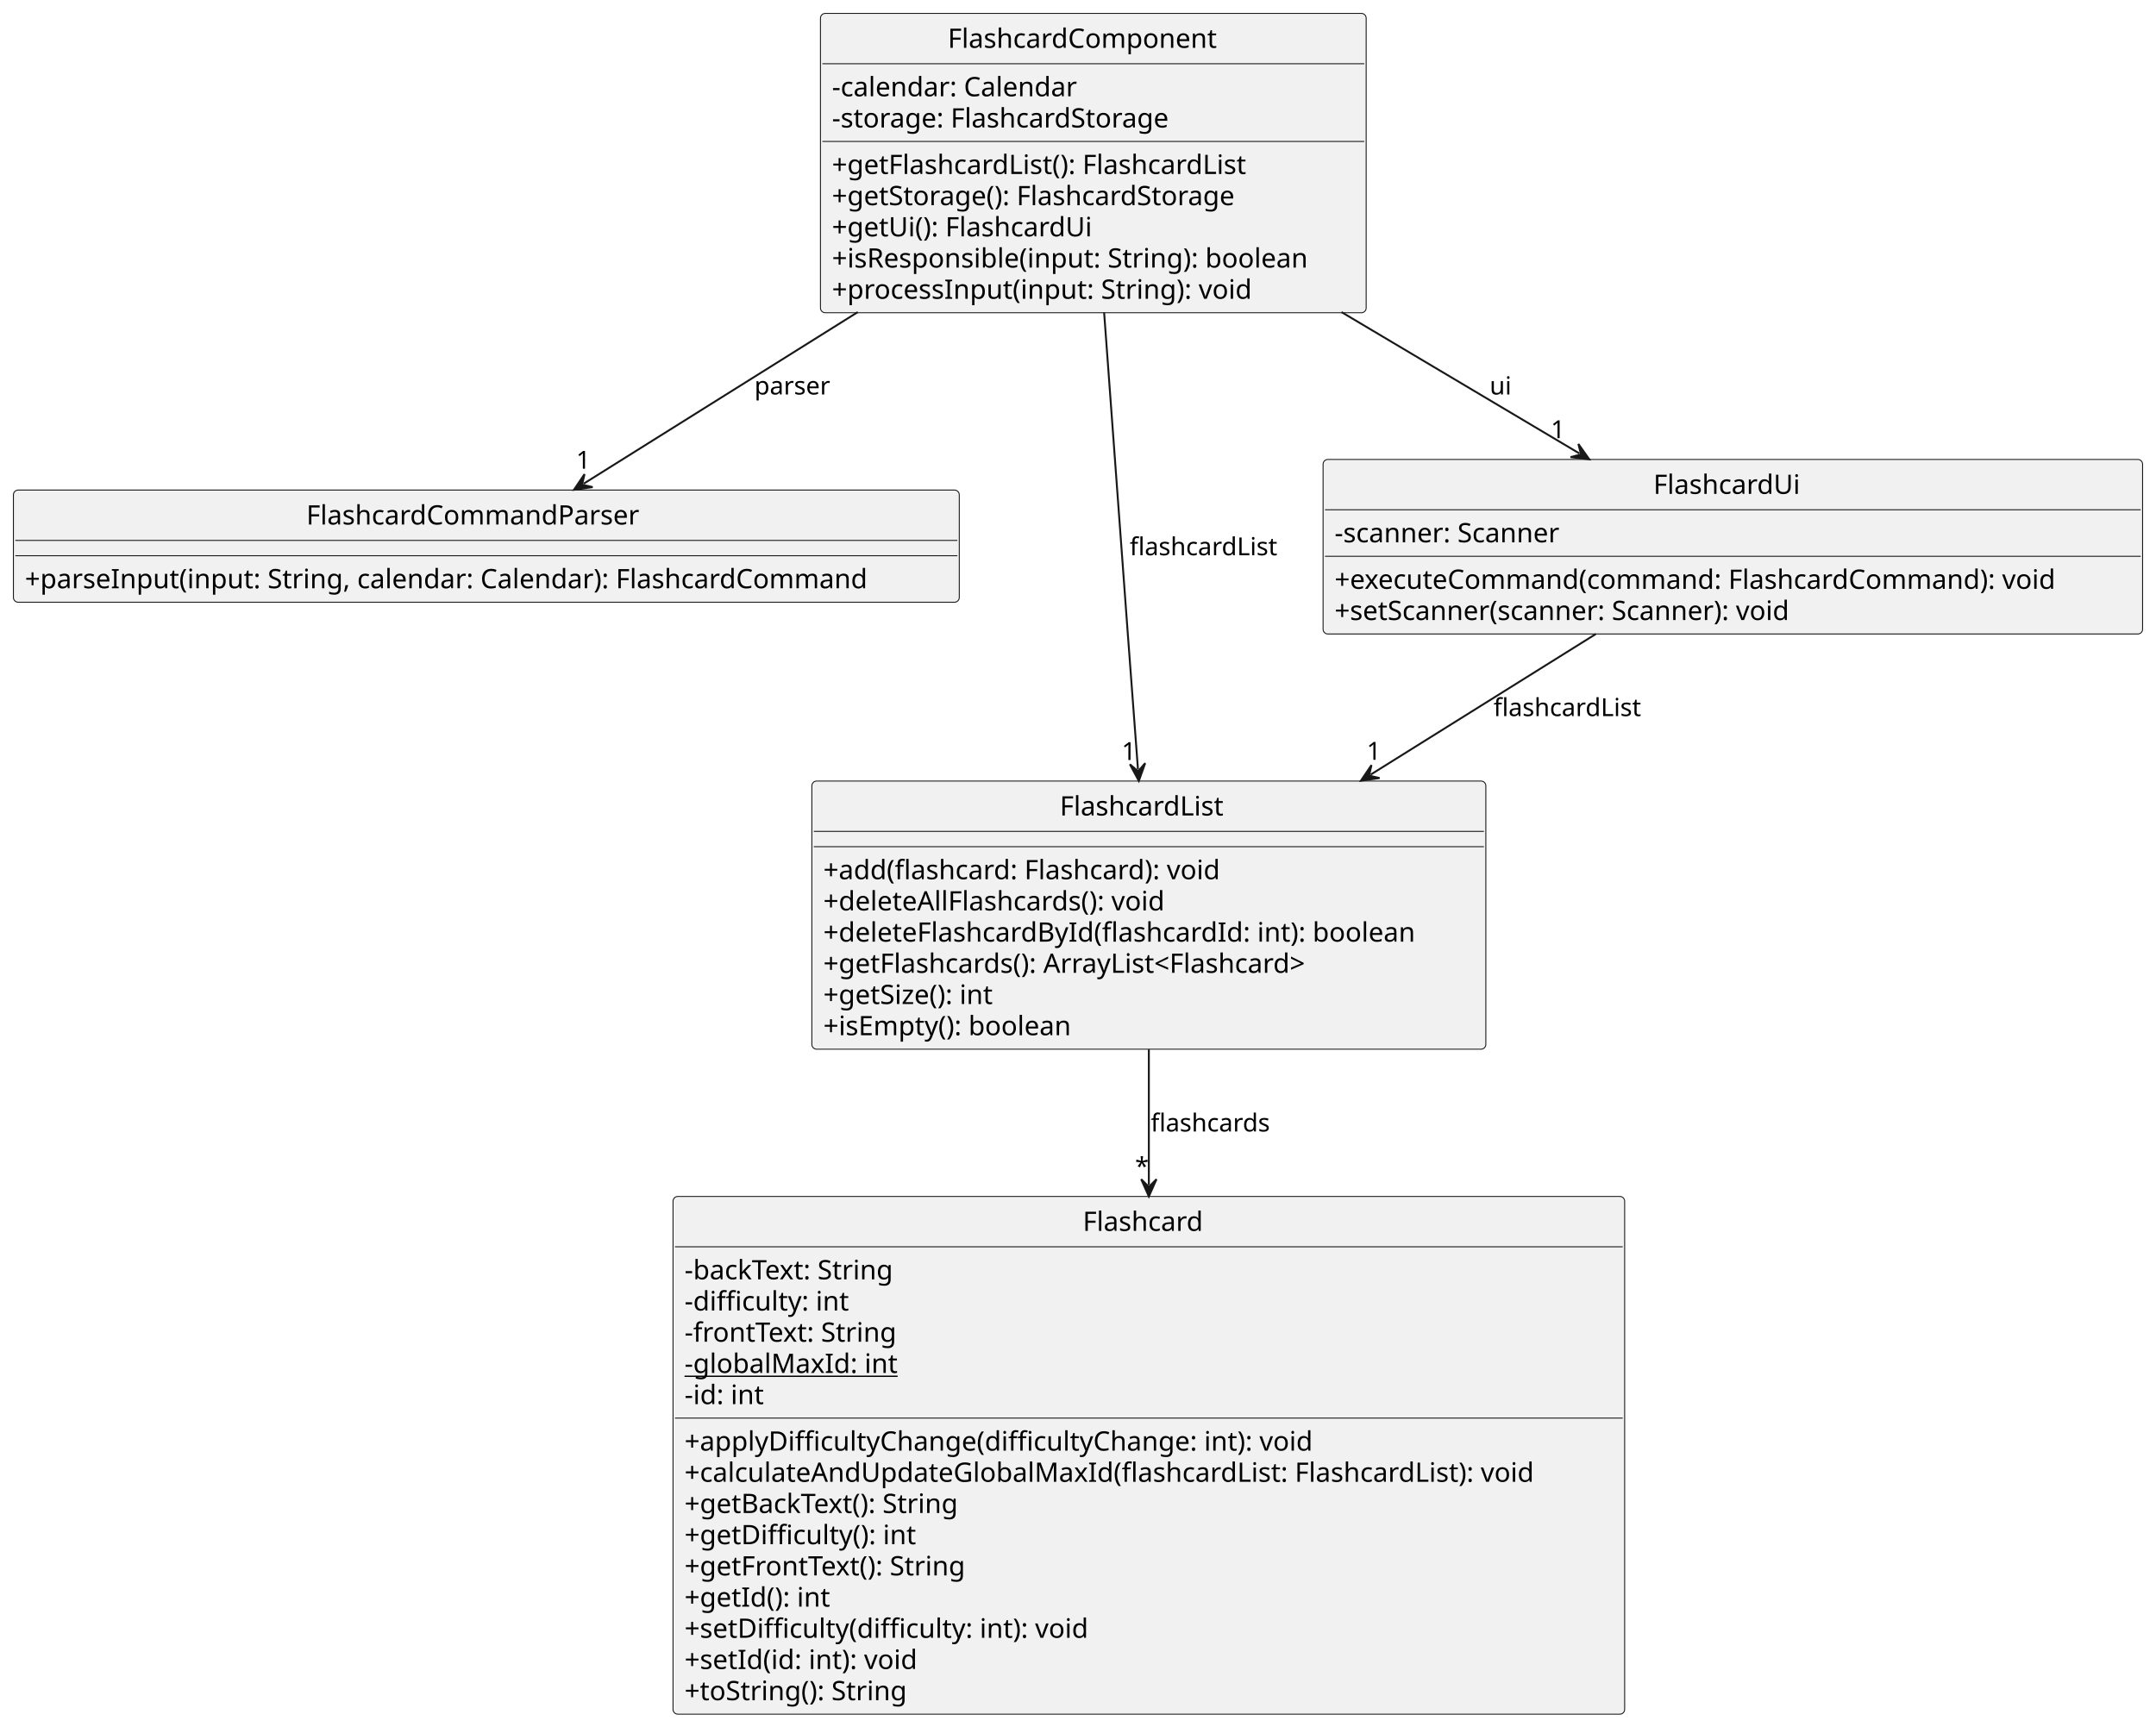
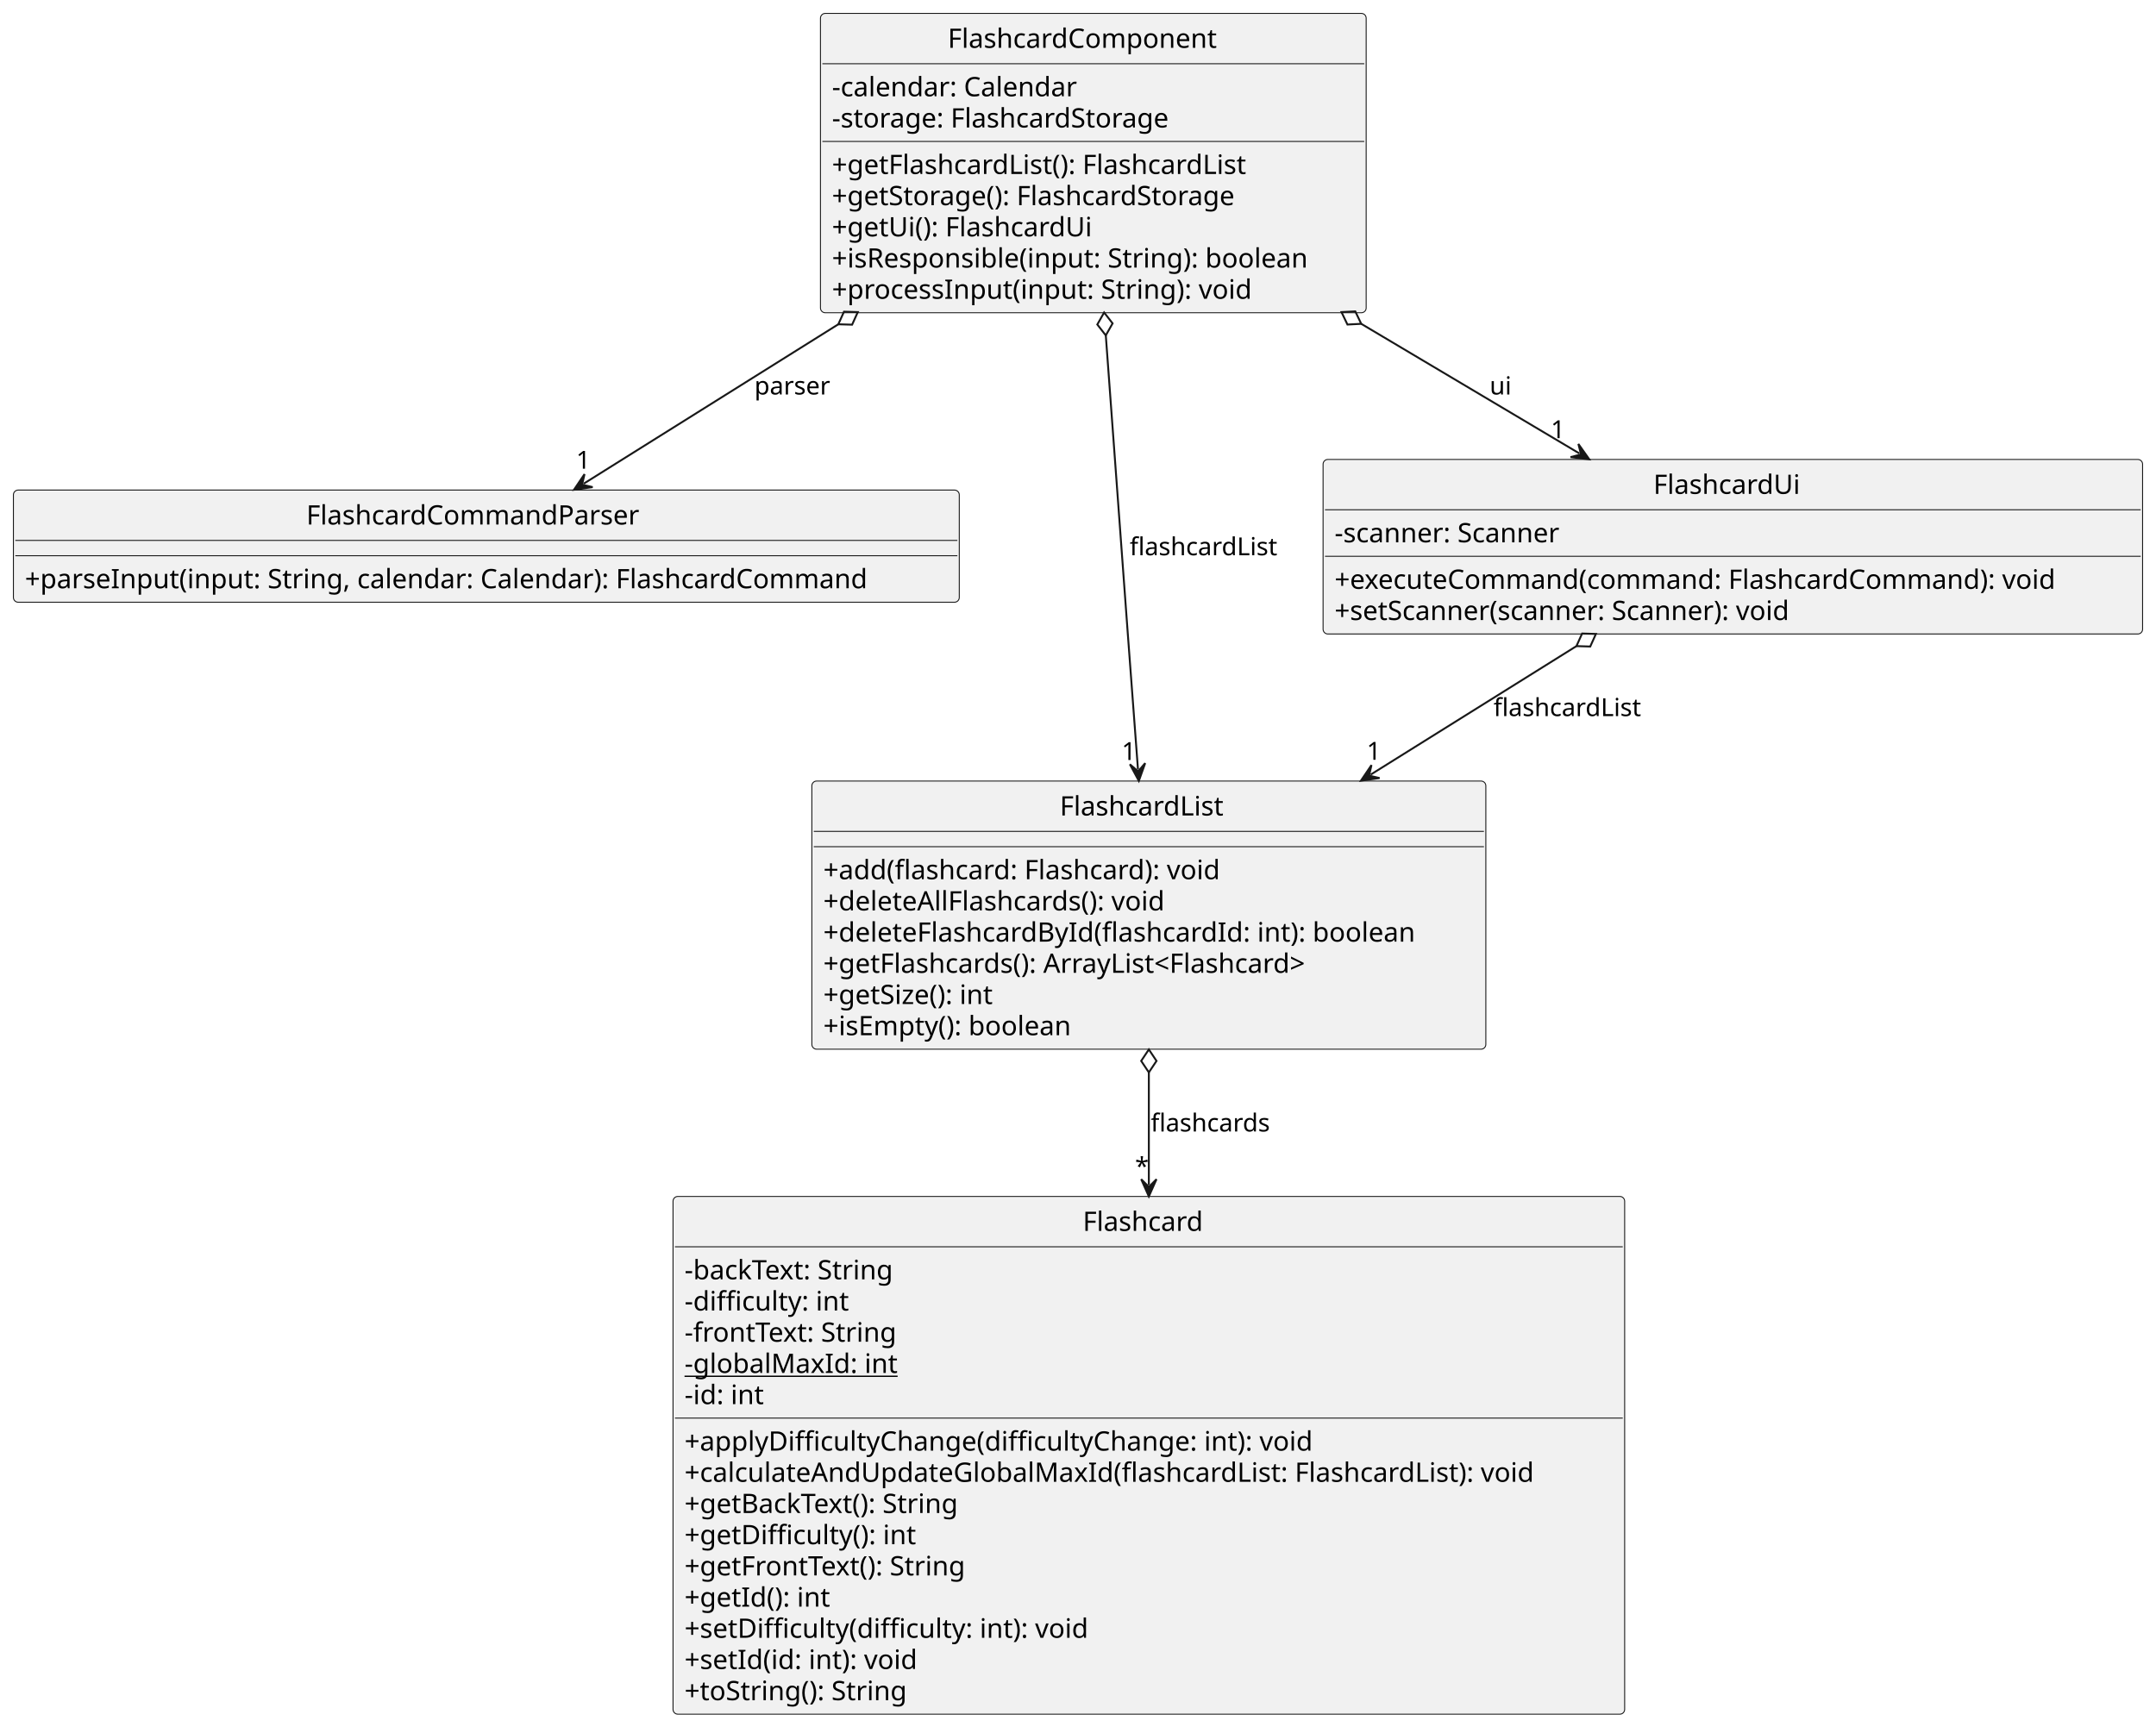
<svg xmlns="http://www.w3.org/2000/svg" contentStyleType="text/css" height="902px" preserveAspectRatio="none" style="width:1126px;height:902px;background:#FFFFFF;" version="1.1" viewBox="0 0 1126 902" width="1126px" zoomAndPan="magnify">
  <defs />
  <g>
    <g id="elem_Flashcard">
      <rect codeLine="6" fill="#F1F1F1" height="270.453" id="Flashcard" rx="2.5" ry="2.5" style="stroke:#181818;stroke-width:0.5;" width="497" x="351.5" y="625" />
      <text fill="#000000" font-family="sans-serif" font-size="14" lengthAdjust="spacing" textLength="69" x="565.5" y="642.995">Flashcard</text>
      <line style="stroke:#181818;stroke-width:0.5;" x1="352.5" x2="847.5" y1="651.297" y2="651.297" />
      <text fill="#000000" font-family="sans-serif" font-size="14" lengthAdjust="spacing" textLength="121" x="357.5" y="668.292">-backText: String</text>
      <text fill="#000000" font-family="sans-serif" font-size="14" lengthAdjust="spacing" textLength="93" x="357.5" y="684.589">-difficulty: int</text>
      <text fill="#000000" font-family="sans-serif" font-size="14" lengthAdjust="spacing" textLength="121" x="357.5" y="700.886">-frontText: String</text>
      <text fill="#000000" font-family="sans-serif" font-size="14" lengthAdjust="spacing" text-decoration="underline" textLength="118" x="357.5" y="717.183">-globalMaxId: int</text>
      <text fill="#000000" font-family="sans-serif" font-size="14" lengthAdjust="spacing" textLength="45" x="357.5" y="733.48">-id: int</text>
      <line style="stroke:#181818;stroke-width:0.5;" x1="352.5" x2="847.5" y1="740.781" y2="740.781" />
      <text fill="#000000" font-family="sans-serif" font-size="14" lengthAdjust="spacing" textLength="361" x="357.5" y="757.776">+applyDifficultyChange(difficultyChange: int): void</text>
      <text fill="#000000" font-family="sans-serif" font-size="14" lengthAdjust="spacing" textLength="485" x="357.5" y="774.073">+calculateAndUpdateGlobalMaxId(flashcardList: FlashcardList): void</text>
      <text fill="#000000" font-family="sans-serif" font-size="14" lengthAdjust="spacing" textLength="162" x="357.5" y="790.37">+getBackText(): String</text>
      <text fill="#000000" font-family="sans-serif" font-size="14" lengthAdjust="spacing" textLength="135" x="357.5" y="806.667">+getDifficulty(): int</text>
      <text fill="#000000" font-family="sans-serif" font-size="14" lengthAdjust="spacing" textLength="164" x="357.5" y="822.964">+getFrontText(): String</text>
      <text fill="#000000" font-family="sans-serif" font-size="14" lengthAdjust="spacing" textLength="85" x="357.5" y="839.261">+getId(): int</text>
      <text fill="#000000" font-family="sans-serif" font-size="14" lengthAdjust="spacing" textLength="233" x="357.5" y="855.558">+setDifficulty(difficulty: int): void</text>
      <text fill="#000000" font-family="sans-serif" font-size="14" lengthAdjust="spacing" textLength="135" x="357.5" y="871.855">+setId(id: int): void</text>
      <text fill="#000000" font-family="sans-serif" font-size="14" lengthAdjust="spacing" textLength="129" x="357.5" y="888.151">+toString(): String</text>
    </g>
    <g id="elem_FlashcardCommandParser">
      <rect codeLine="23" fill="#F1F1F1" height="58.594" id="FlashcardCommandParser" rx="2.5" ry="2.5" style="stroke:#181818;stroke-width:0.5;" width="494" x="7" y="256" />
      <text fill="#000000" font-family="sans-serif" font-size="14" lengthAdjust="spacing" textLength="188" x="160" y="273.995">FlashcardCommandParser</text>
      <line style="stroke:#181818;stroke-width:0.5;" x1="8" x2="500" y1="282.297" y2="282.297" />
      <line style="stroke:#181818;stroke-width:0.5;" x1="8" x2="500" y1="290.297" y2="290.297" />
      <text fill="#000000" font-family="sans-serif" font-size="14" lengthAdjust="spacing" textLength="482" x="13" y="307.292">+parseInput(input: String, calendar: Calendar): FlashcardCommand</text>
    </g>
    <g id="elem_FlashcardComponent">
      <rect codeLine="27" fill="#F1F1F1" height="156.375" id="FlashcardComponent" rx="2.5" ry="2.5" style="stroke:#181818;stroke-width:0.5;" width="285" x="428.5" y="7" />
      <text fill="#000000" font-family="sans-serif" font-size="14" lengthAdjust="spacing" textLength="152" x="495" y="24.995">FlashcardComponent</text>
      <line style="stroke:#181818;stroke-width:0.5;" x1="429.5" x2="712.5" y1="33.297" y2="33.297" />
      <text fill="#000000" font-family="sans-serif" font-size="14" lengthAdjust="spacing" textLength="142" x="434.5" y="50.292">-calendar: Calendar</text>
      <text fill="#000000" font-family="sans-serif" font-size="14" lengthAdjust="spacing" textLength="193" x="434.5" y="66.589">-storage: FlashcardStorage</text>
      <line style="stroke:#181818;stroke-width:0.5;" x1="429.5" x2="712.5" y1="73.891" y2="73.891" />
      <text fill="#000000" font-family="sans-serif" font-size="14" lengthAdjust="spacing" textLength="240" x="434.5" y="90.886">+getFlashcardList(): FlashcardList</text>
      <text fill="#000000" font-family="sans-serif" font-size="14" lengthAdjust="spacing" textLength="235" x="434.5" y="107.183">+getStorage(): FlashcardStorage</text>
      <text fill="#000000" font-family="sans-serif" font-size="14" lengthAdjust="spacing" textLength="151" x="434.5" y="123.48">+getUi(): FlashcardUi</text>
      <text fill="#000000" font-family="sans-serif" font-size="14" lengthAdjust="spacing" textLength="273" x="434.5" y="139.776">+isResponsible(input: String): boolean</text>
      <text fill="#000000" font-family="sans-serif" font-size="14" lengthAdjust="spacing" textLength="239" x="434.5" y="156.073">+processInput(input: String): void</text>
    </g>
    <g id="elem_FlashcardList">
      <rect codeLine="37" fill="#F1F1F1" height="140.078" id="FlashcardList" rx="2.5" ry="2.5" style="stroke:#181818;stroke-width:0.5;" width="352" x="424" y="408" />
      <text fill="#000000" font-family="sans-serif" font-size="14" lengthAdjust="spacing" textLength="93" x="553.5" y="425.995">FlashcardList</text>
      <line style="stroke:#181818;stroke-width:0.5;" x1="425" x2="775" y1="434.297" y2="434.297" />
      <line style="stroke:#181818;stroke-width:0.5;" x1="425" x2="775" y1="442.297" y2="442.297" />
      <text fill="#000000" font-family="sans-serif" font-size="14" lengthAdjust="spacing" textLength="232" x="430" y="459.292">+add(flashcard: Flashcard): void</text>
      <text fill="#000000" font-family="sans-serif" font-size="14" lengthAdjust="spacing" textLength="200" x="430" y="475.589">+deleteAllFlashcards(): void</text>
      <text fill="#000000" font-family="sans-serif" font-size="14" lengthAdjust="spacing" textLength="340" x="430" y="491.886">+deleteFlashcardById(flashcardId: int): boolean</text>
      <text fill="#000000" font-family="sans-serif" font-size="14" lengthAdjust="spacing" textLength="286" x="430" y="508.183">+getFlashcards(): ArrayList&lt;Flashcard&gt;</text>
      <text fill="#000000" font-family="sans-serif" font-size="14" lengthAdjust="spacing" textLength="101" x="430" y="524.48">+getSize(): int</text>
      <text fill="#000000" font-family="sans-serif" font-size="14" lengthAdjust="spacing" textLength="145" x="430" y="540.776">+isEmpty(): boolean</text>
    </g>
    <g id="elem_FlashcardUi">
      <rect codeLine="46" fill="#F1F1F1" height="91.188" id="FlashcardUi" rx="2.5" ry="2.5" style="stroke:#181818;stroke-width:0.5;" width="428" x="691" y="240" />
      <text fill="#000000" font-family="sans-serif" font-size="14" lengthAdjust="spacing" textLength="83" x="863.5" y="257.995">FlashcardUi</text>
      <line style="stroke:#181818;stroke-width:0.5;" x1="692" x2="1118" y1="266.297" y2="266.297" />
      <text fill="#000000" font-family="sans-serif" font-size="14" lengthAdjust="spacing" textLength="130" x="697" y="283.292">-scanner: Scanner</text>
      <line style="stroke:#181818;stroke-width:0.5;" x1="692" x2="1118" y1="290.594" y2="290.594" />
      <text fill="#000000" font-family="sans-serif" font-size="14" lengthAdjust="spacing" textLength="416" x="697" y="307.589">+executeCommand(command: FlashcardCommand): void</text>
      <text fill="#000000" font-family="sans-serif" font-size="14" lengthAdjust="spacing" textLength="266" x="697" y="323.886">+setScanner(scanner: Scanner): void</text>
    </g>
    <g id="link_FlashcardComponent_FlashcardList">
-       <path codeLine="53" d="M576.64,163.24 C580.17,211.47 584.82,274.86 589,331 C590.87,356.1 592.49,377.637 594.32,401.947 " fill="none" id="FlashcardComponent-to-FlashcardList" style="stroke:#181818;stroke-width:1.0;" />
+       <path codeLine="53" d="M577.516,175.208 C581.046,223.438 584.82,274.86 589,331 C590.87,356.1 592.49,377.637 594.32,401.947 " fill="none" id="FlashcardComponent-FlashcardList" style="stroke:#181818;stroke-width:1.0;" />
+       <polygon fill="none" points="576.64,163.24,573.089,169.516,577.516,175.208,581.067,168.932,576.64,163.24" style="stroke:#181818;stroke-width:1.0;" />
      <polygon fill="#181818" points="594.77,407.93,598.083,398.655,594.395,402.944,590.106,399.256,594.77,407.93" style="stroke:#181818;stroke-width:1.0;" />
      <text fill="#000000" font-family="sans-serif" font-size="13" lengthAdjust="spacing" textLength="83" x="590" y="290.067">flashcardList</text>
      <text fill="#000000" font-family="sans-serif" font-size="13" lengthAdjust="spacing" textLength="8" x="585.818" y="397">1</text>
    </g>
    <g id="link_FlashcardComponent_FlashcardCommandParser">
-       <path codeLine="54" d="M447.99,163.03 C395.95,195.61 343.615,228.386 304.855,252.656 " fill="none" id="FlashcardComponent-to-FlashcardCommandParser" style="stroke:#181818;stroke-width:1.0;" />
+       <path codeLine="54" d="M437.819,169.398 C385.779,201.978 343.615,228.386 304.855,252.656 " fill="none" id="FlashcardComponent-FlashcardCommandParser" style="stroke:#181818;stroke-width:1.0;" />
+       <polygon fill="none" points="447.99,163.03,440.782,162.823,437.819,169.398,445.027,169.604,447.99,163.03" style="stroke:#181818;stroke-width:1.0;" />
      <polygon fill="#181818" points="299.77,255.84,309.521,254.454,304.008,253.186,305.275,247.673,299.77,255.84" style="stroke:#181818;stroke-width:1.0;" />
      <text fill="#000000" font-family="sans-serif" font-size="13" lengthAdjust="spacing" textLength="41" x="394" y="206.067">parser</text>
      <text fill="#000000" font-family="sans-serif" font-size="13" lengthAdjust="spacing" textLength="8" x="300.907" y="244.837">1</text>
    </g>
    <g id="link_FlashcardComponent_FlashcardUi">
-       <path codeLine="55" d="M700.61,163.03 C744.44,189.08 786.722,214.204 824.862,236.874 " fill="none" id="FlashcardComponent-to-FlashcardUi" style="stroke:#181818;stroke-width:1.0;" />
+       <path codeLine="55" d="M710.926,169.161 C754.756,195.211 786.722,214.204 824.862,236.874 " fill="none" id="FlashcardComponent-FlashcardUi" style="stroke:#181818;stroke-width:1.0;" />
+       <polygon fill="none" points="700.61,163.03,703.724,169.534,710.926,169.161,707.811,162.657,700.61,163.03" style="stroke:#181818;stroke-width:1.0;" />
      <polygon fill="#181818" points="830.02,239.94,824.327,231.903,825.722,237.385,820.24,238.78,830.02,239.94" style="stroke:#181818;stroke-width:1.0;" />
      <text fill="#000000" font-family="sans-serif" font-size="13" lengthAdjust="spacing" textLength="12" x="778" y="206.067">ui</text>
      <text fill="#000000" font-family="sans-serif" font-size="13" lengthAdjust="spacing" textLength="8" x="809.926" y="228.878">1</text>
    </g>
    <g id="link_FlashcardUi_FlashcardList">
-       <path codeLine="57" d="M833.49,331.16 C796.96,353.98 756.769,379.081 715.849,404.641 " fill="none" id="FlashcardUi-to-FlashcardList" style="stroke:#181818;stroke-width:1.0;" />
+       <path codeLine="57" d="M823.313,337.518 C786.783,360.338 756.769,379.081 715.849,404.641 " fill="none" id="FlashcardUi-FlashcardList" style="stroke:#181818;stroke-width:1.0;" />
+       <polygon fill="none" points="833.49,331.16,826.282,330.946,823.313,337.518,830.521,337.731,833.49,331.16" style="stroke:#181818;stroke-width:1.0;" />
      <polygon fill="#181818" points="710.76,407.82,720.512,406.445,715.001,405.171,716.274,399.659,710.76,407.82" style="stroke:#181818;stroke-width:1.0;" />
      <text fill="#000000" font-family="sans-serif" font-size="13" lengthAdjust="spacing" textLength="83" x="780" y="374.067">flashcardList</text>
      <text fill="#000000" font-family="sans-serif" font-size="13" lengthAdjust="spacing" textLength="8" x="713.77" y="396.879">1</text>
    </g>
    <g id="link_FlashcardList_Flashcard">
-       <path codeLine="59" d="M600,548.21 C600,571.53 600,592.41 600,619 " fill="none" id="FlashcardList-to-Flashcard" style="stroke:#181818;stroke-width:1.0;" />
+       <path codeLine="59" d="M600,560.21 C600,583.53 600,592.41 600,619 " fill="none" id="FlashcardList-Flashcard" style="stroke:#181818;stroke-width:1.0;" />
+       <polygon fill="none" points="600,548.21,596,554.21,600,560.21,604,554.21,600,548.21" style="stroke:#181818;stroke-width:1.0;" />
      <polygon fill="#181818" points="600,625,604,616,600,620,596,616,600,625" style="stroke:#181818;stroke-width:1.0;" />
      <text fill="#000000" font-family="sans-serif" font-size="13" lengthAdjust="spacing" textLength="67" x="601" y="591.067">flashcards</text>
      <text fill="#000000" font-family="sans-serif" font-size="13" lengthAdjust="spacing" textLength="7" x="592.798" y="613.819">*</text>
    </g>
  </g>
</svg>
